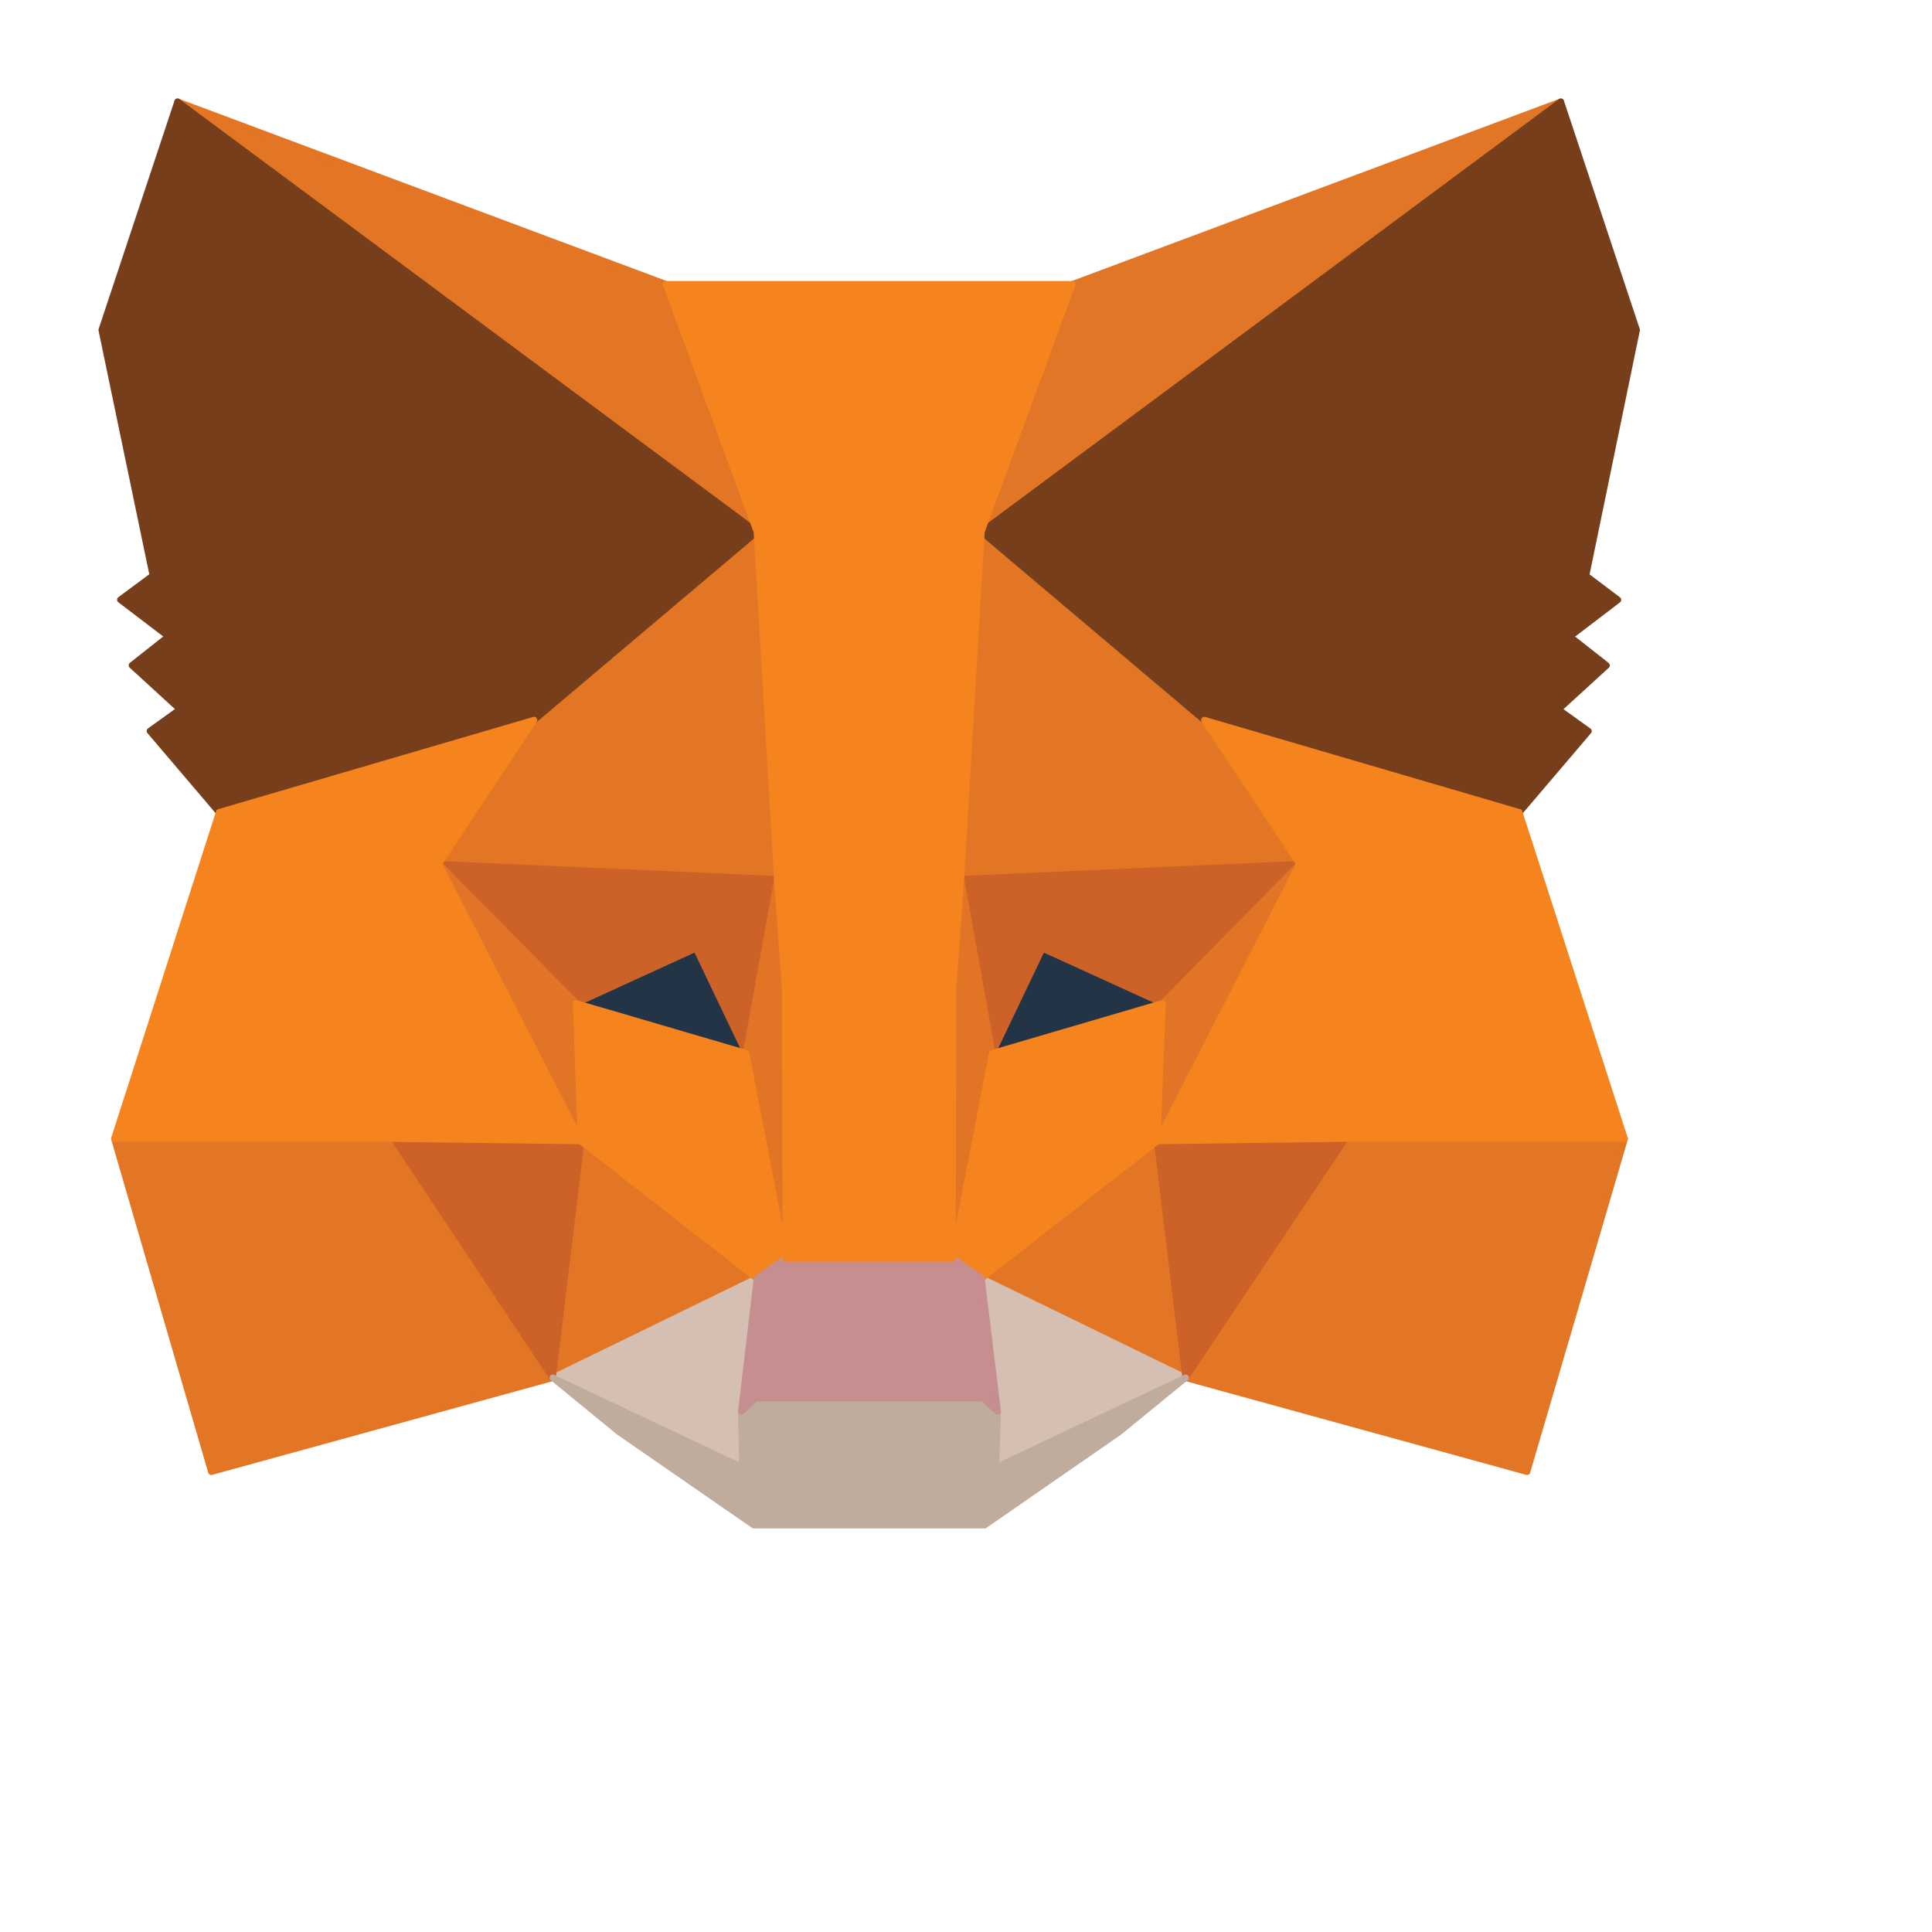
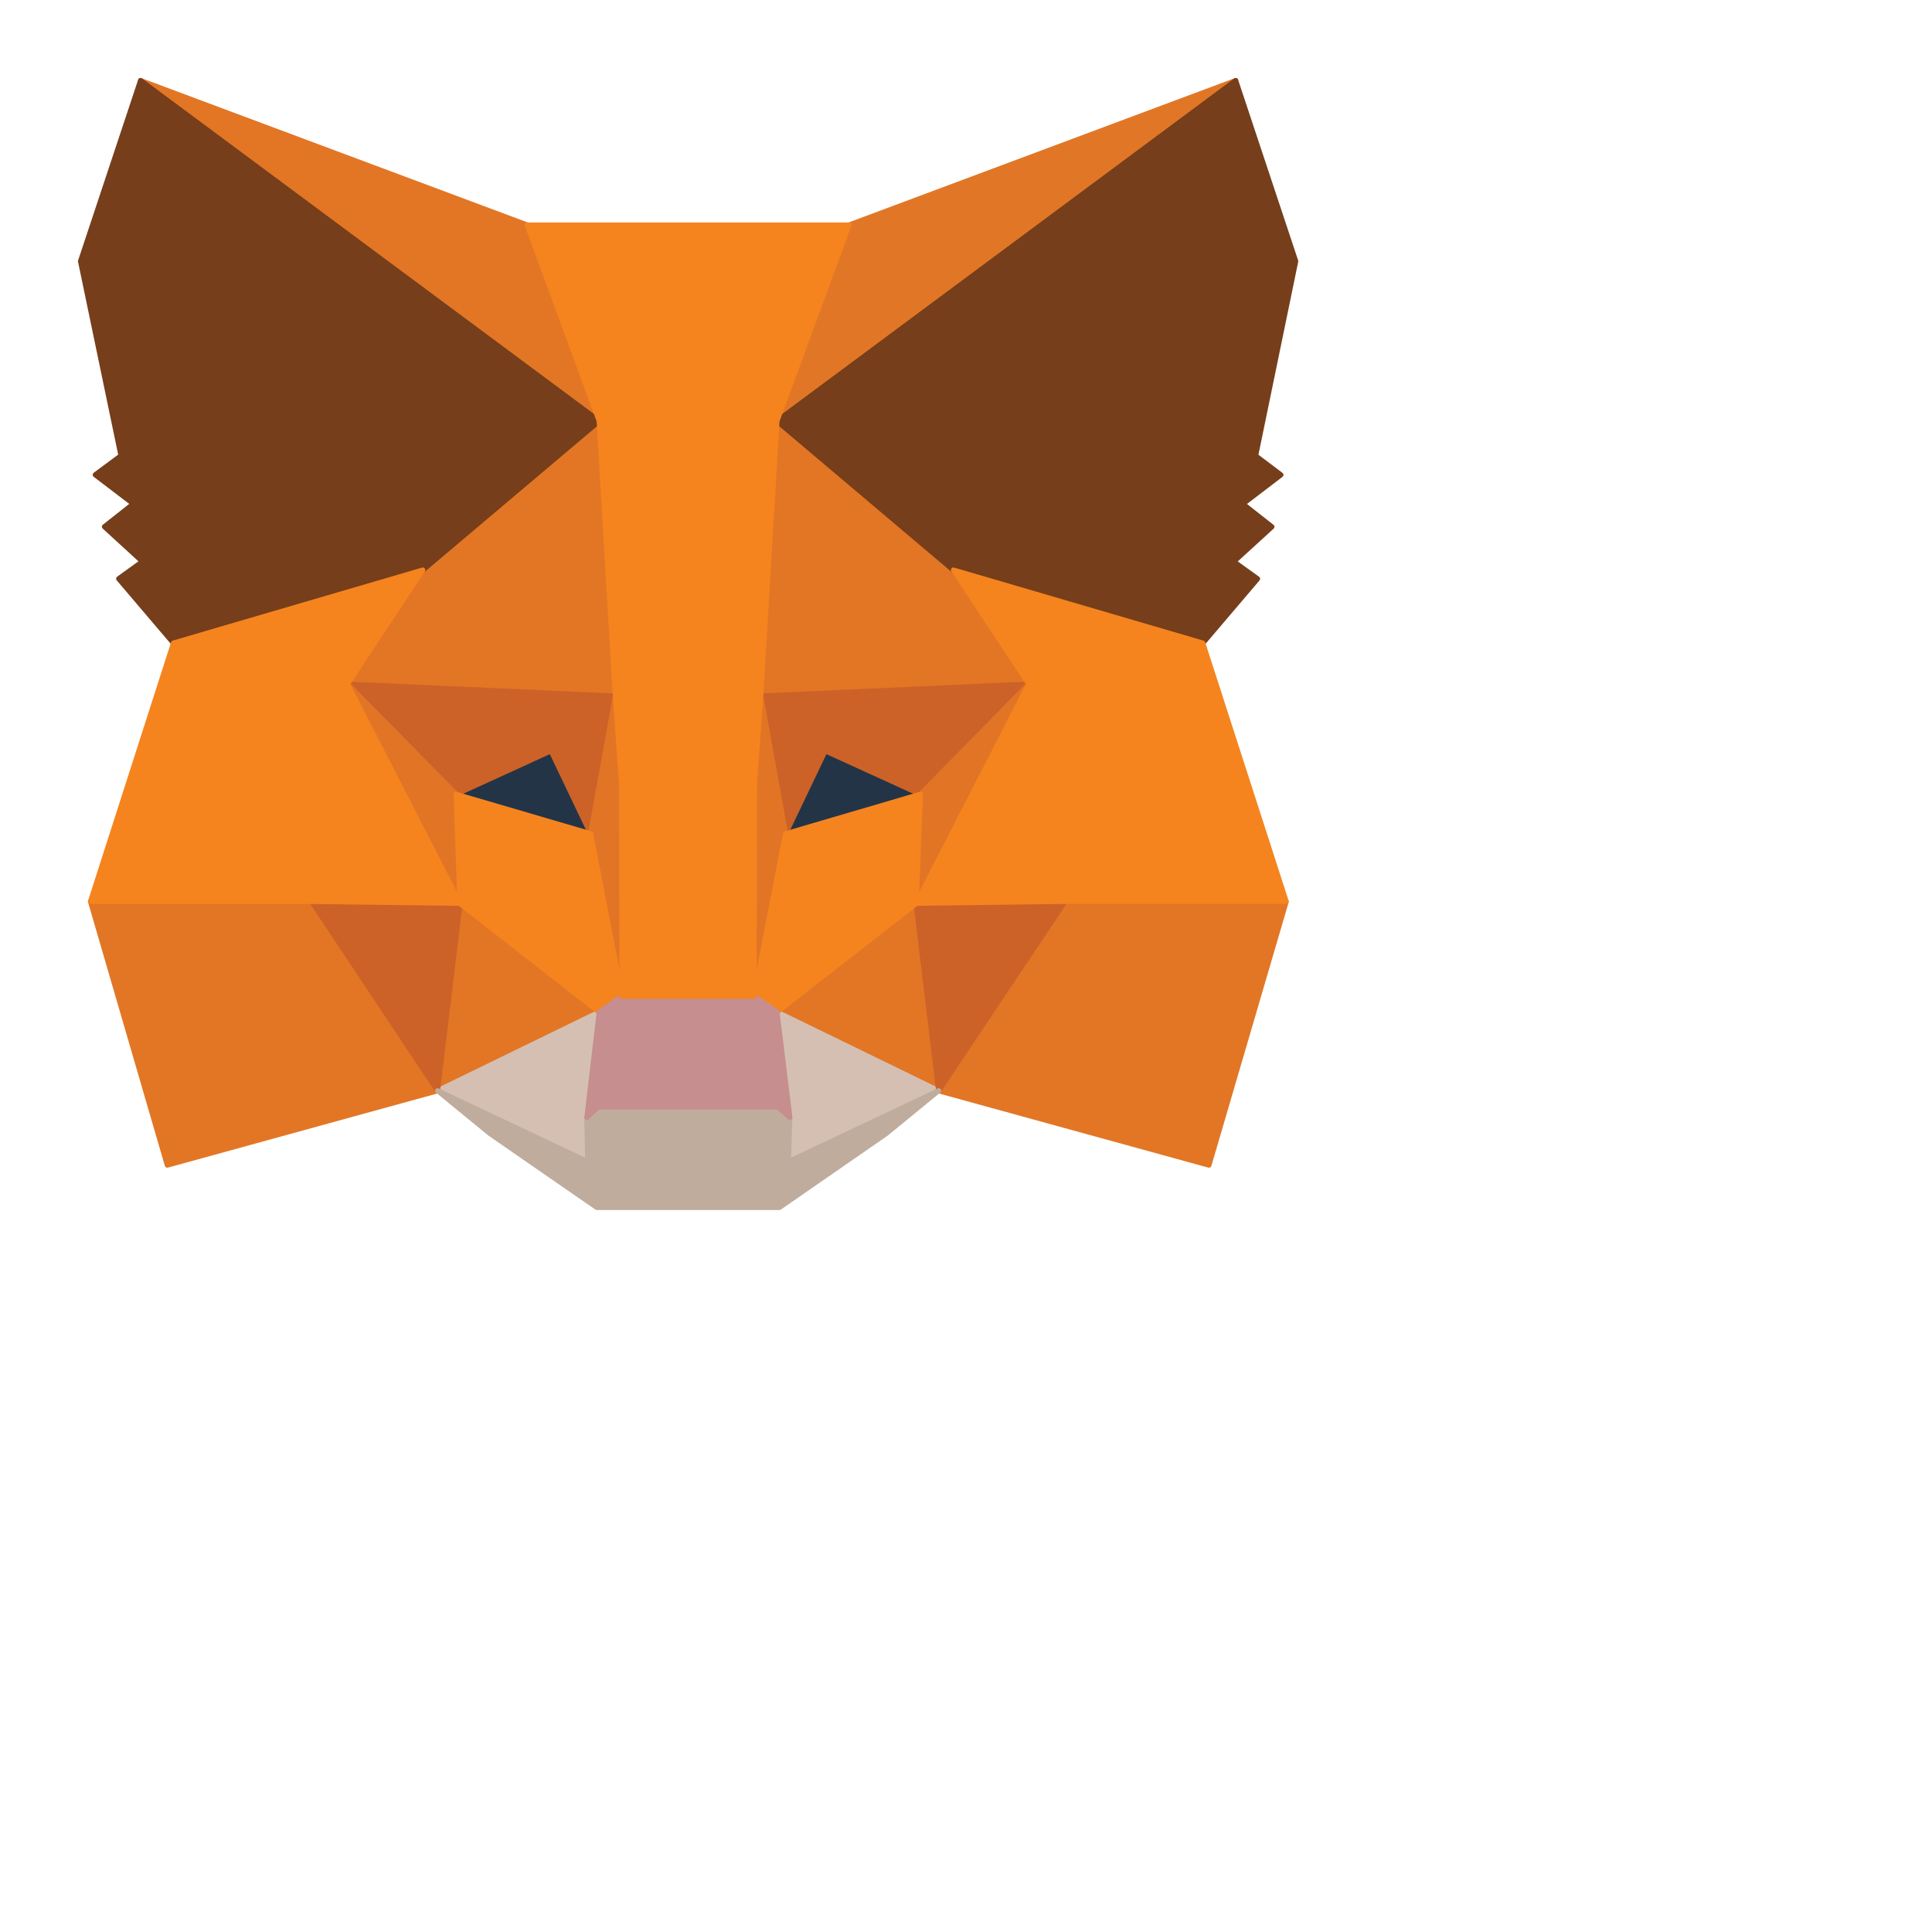
- <svg xmlns="http://www.w3.org/2000/svg" viewBox="0 0 19 19" fill="none">
+ <svg xmlns="http://www.w3.org/2000/svg" fill="none" height="24" width="24">
  <path d="M15.35 1 9.451 5.377l1.096-2.582L15.35 1Z" fill="#E17726" stroke="#E17726" stroke-width=".063" stroke-linecap="round" stroke-linejoin="round">
  </path>
  <path d="m1.746 1 5.845 4.418L6.55 2.795 1.746 1ZM13.23 11.146l-1.57 2.404 3.358.924.96-3.275-2.749-.053ZM1.124 11.199l.954 3.275 3.358-.924-1.564-2.404-2.748.053Z" fill="#E27625" stroke="#E27625" stroke-width=".063" stroke-linecap="round" stroke-linejoin="round">
  </path>
  <path d="m5.252 7.082-.936 1.416 3.329.148-.113-3.583-2.28 2.02ZM11.844 7.082 9.528 5.02l-.077 3.625 3.329-.149-.936-1.415ZM5.436 13.55l2.007-.977-1.73-1.35-.277 2.327ZM9.652 12.573l2.008.977-.278-2.327-1.73 1.35Z" fill="#E27625" stroke="#E27625" stroke-width=".063" stroke-linecap="round" stroke-linejoin="round">
  </path>
  <path d="m11.66 13.55-2.008-.978.16 1.31-.017.55 1.865-.882ZM5.436 13.55l1.865.882-.012-.55.154-1.31-2.007.978Z" fill="#D5BFB2" stroke="#D5BFB2" stroke-width=".063" stroke-linecap="round" stroke-linejoin="round">
  </path>
  <path d="m7.336 10.358-1.67-.492 1.178-.539.492 1.03ZM9.759 10.358l.492-1.03 1.184.538-1.676.492Z" fill="#233447" stroke="#233447" stroke-width=".063" stroke-linecap="round" stroke-linejoin="round">
  </path>
  <path d="m5.435 13.55.29-2.404-1.853.053 1.563 2.351ZM11.37 11.146l.29 2.404 1.57-2.351-1.86-.053ZM12.78 8.498l-3.329.148.308 1.711.492-1.03 1.184.54 1.345-1.369ZM5.667 9.866l1.178-.539.492 1.03.308-1.71-3.329-.149 1.35 1.368Z" fill="#CC6228" stroke="#CC6228" stroke-width=".063" stroke-linecap="round" stroke-linejoin="round">
  </path>
  <path d="m4.316 8.498 1.398 2.725-.047-1.357-1.35-1.368ZM11.435 9.866l-.053 1.357 1.398-2.725-1.345 1.368ZM7.645 8.646l-.308 1.71.39 2.02.084-2.659-.166-1.071ZM9.45 8.646l-.159 1.066.077 2.664.39-2.02-.307-1.71Z" fill="#E27525" stroke="#E27525" stroke-width=".063" stroke-linecap="round" stroke-linejoin="round">
  </path>
  <path d="m9.758 10.358-.39 2.02.283.195 1.73-1.35.053-1.357-1.676.492ZM5.666 9.866l.047 1.357 1.73 1.35.284-.196-.39-2.02-1.671-.49Z" fill="#F5841F" stroke="#F5841F" stroke-width=".063" stroke-linecap="round" stroke-linejoin="round">
  </path>
  <path d="m9.794 14.431.018-.55-.148-.13H7.431l-.142.13.012.55-1.865-.882.651.533L7.414 15h2.268l1.326-.918.652-.533-1.866.882Z" fill="#C0AC9D" stroke="#C0AC9D" stroke-width=".063" stroke-linecap="round" stroke-linejoin="round">
  </path>
  <path d="m9.653 12.572-.285-.196h-1.64l-.284.196-.154 1.309.142-.13h2.233l.147.13-.16-1.31Z" fill="#C68E8E" stroke="#C68E8E" stroke-width=".063" stroke-linecap="round" stroke-linejoin="round">
  </path>
  <path d="m15.598 5.661.498-2.416L15.35 1 9.652 5.23l2.192 1.853 3.097.907.681-.8-.296-.213.474-.433-.361-.284.473-.361-.314-.237ZM1 3.245l.503 2.416-.32.237.474.361-.36.284.473.433-.296.213.681.8 3.097-.907L7.444 5.23 1.746 1 1 3.245Z" fill="#763E1A" stroke="#763E1A" stroke-width=".063" stroke-linecap="round" stroke-linejoin="round">
  </path>
  <path d="m14.94 7.988-3.096-.907.936 1.416-1.398 2.724 1.847-.024h2.748l-1.036-3.21ZM5.252 7.081l-3.097.907-1.031 3.21h2.748l1.842.023-1.398-2.724.936-1.416ZM9.45 8.647l.202-3.418.894-2.434H6.549l.894 2.434.201 3.418.077 1.077.006 2.653h1.64l.006-2.653.077-1.077Z" fill="#F5841F" stroke="#F5841F" stroke-width=".063" stroke-linecap="round" stroke-linejoin="round">
  </path>
</svg>
